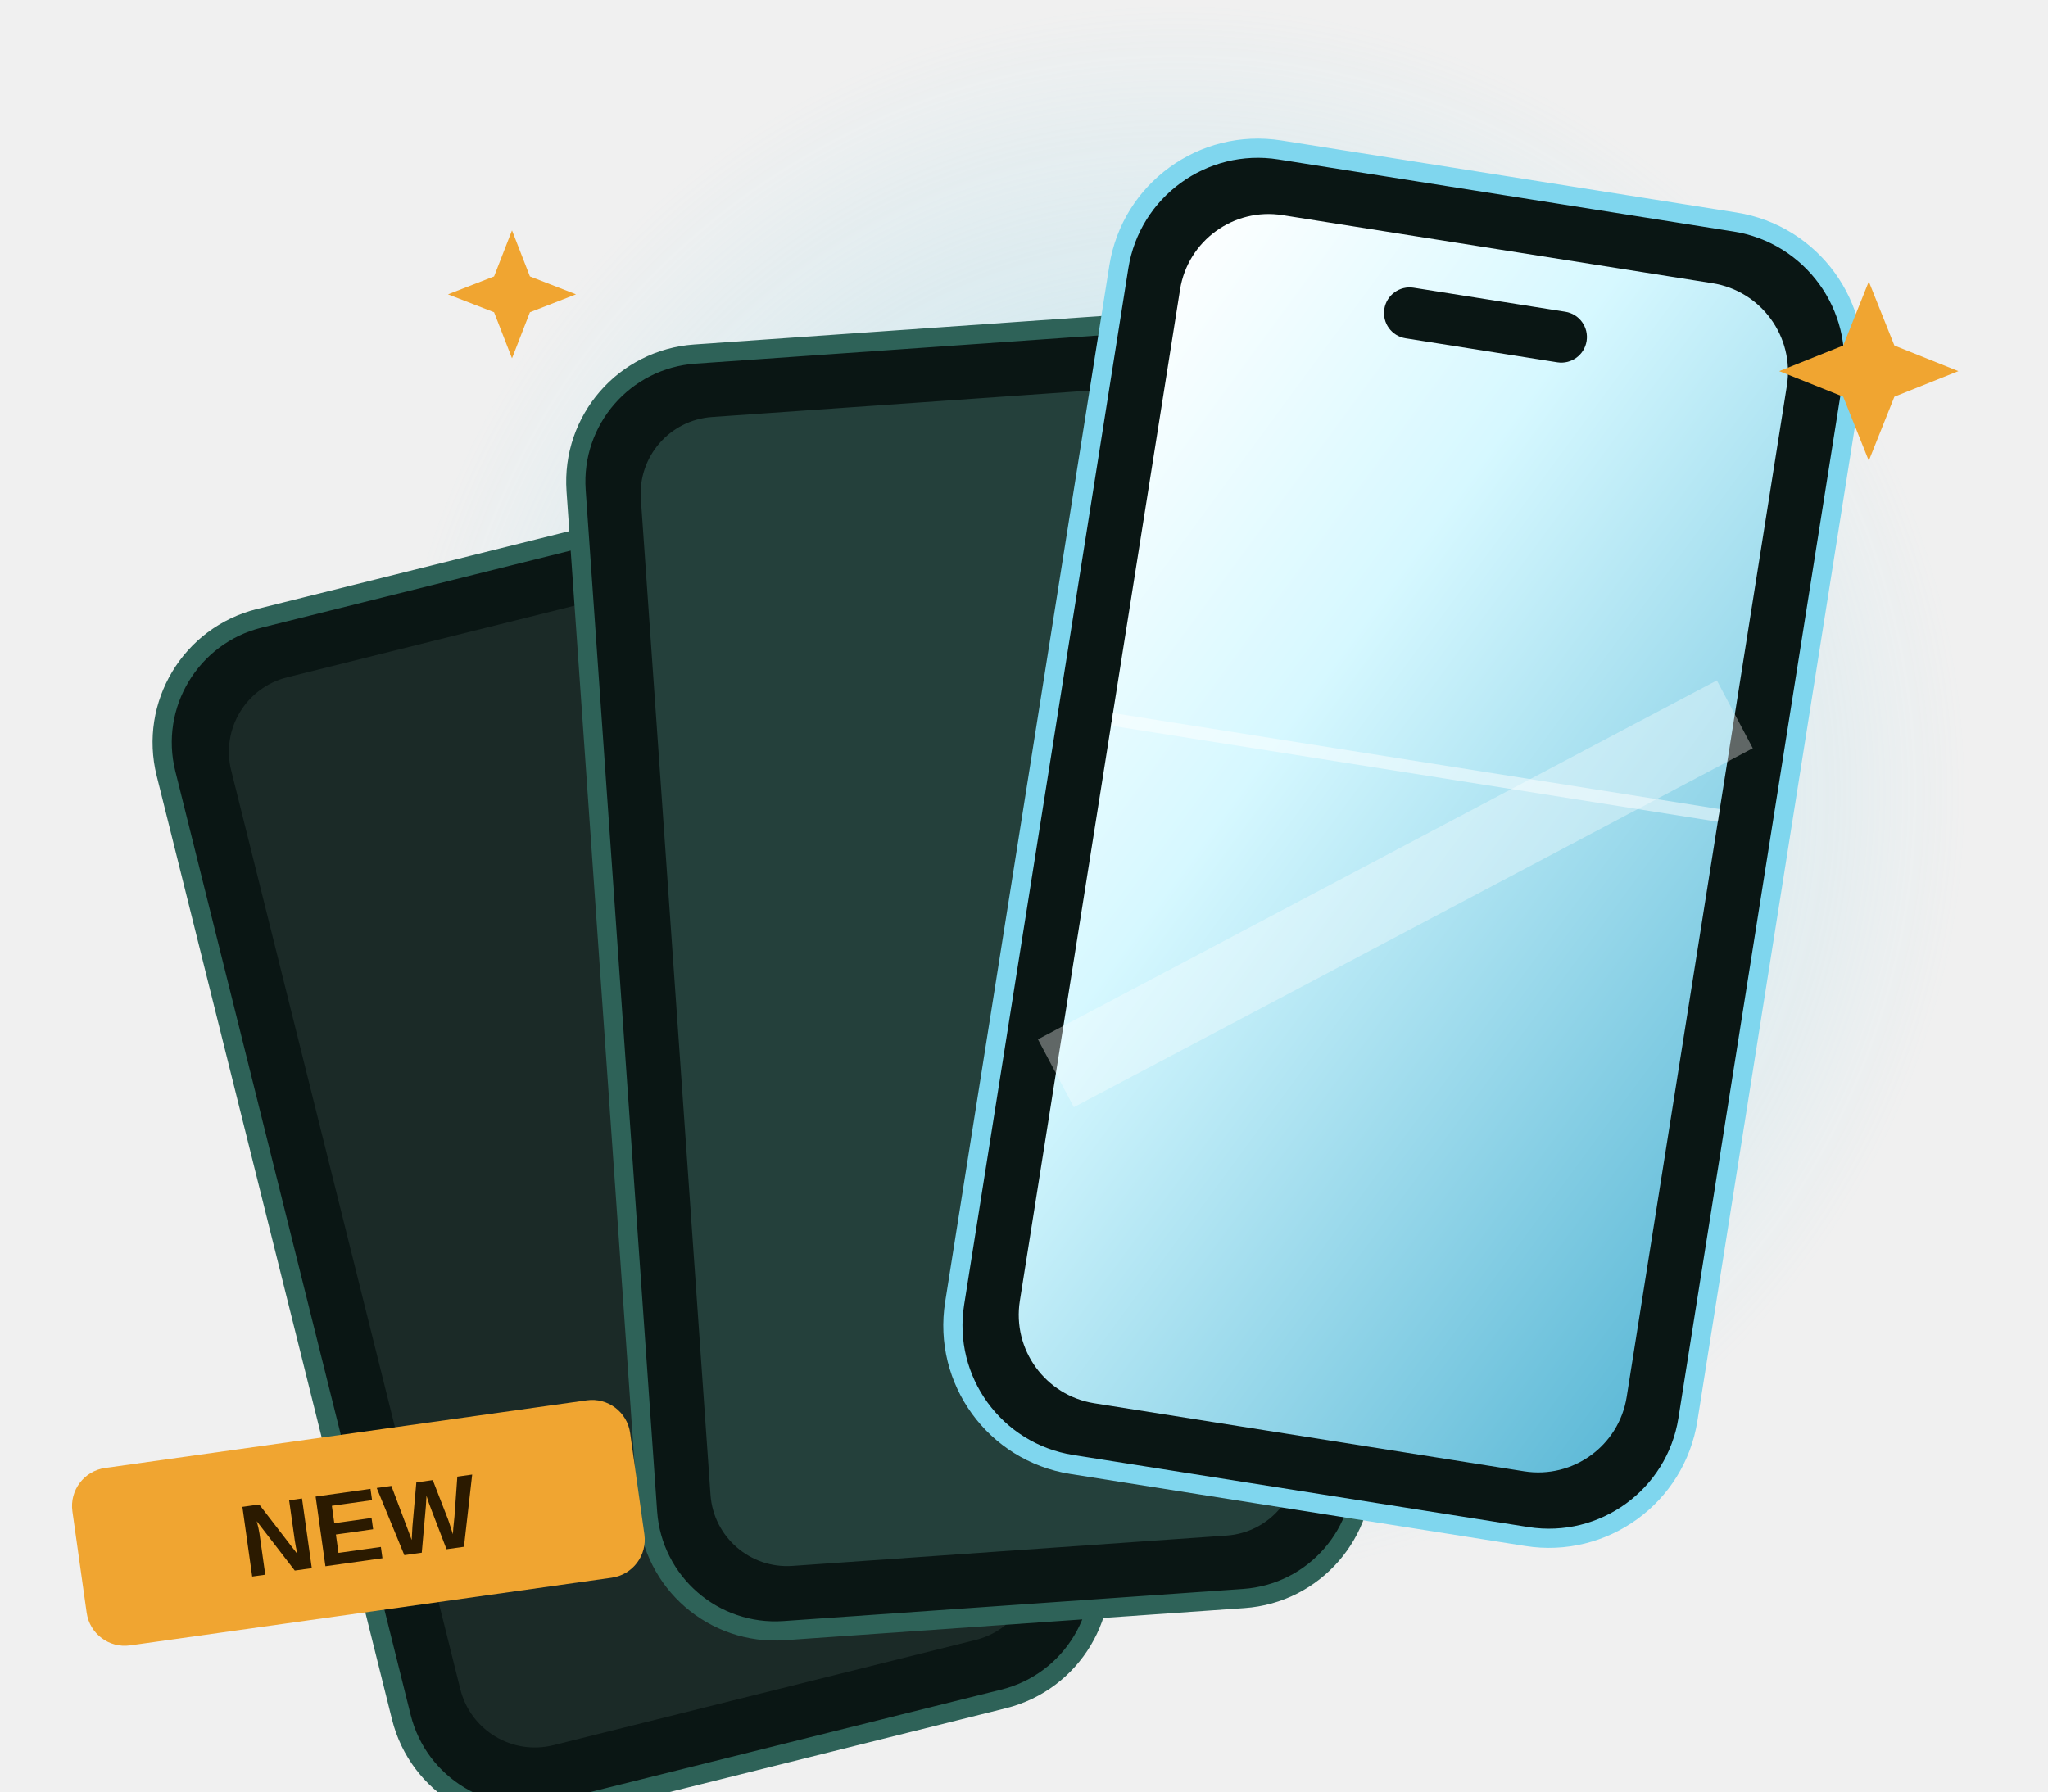
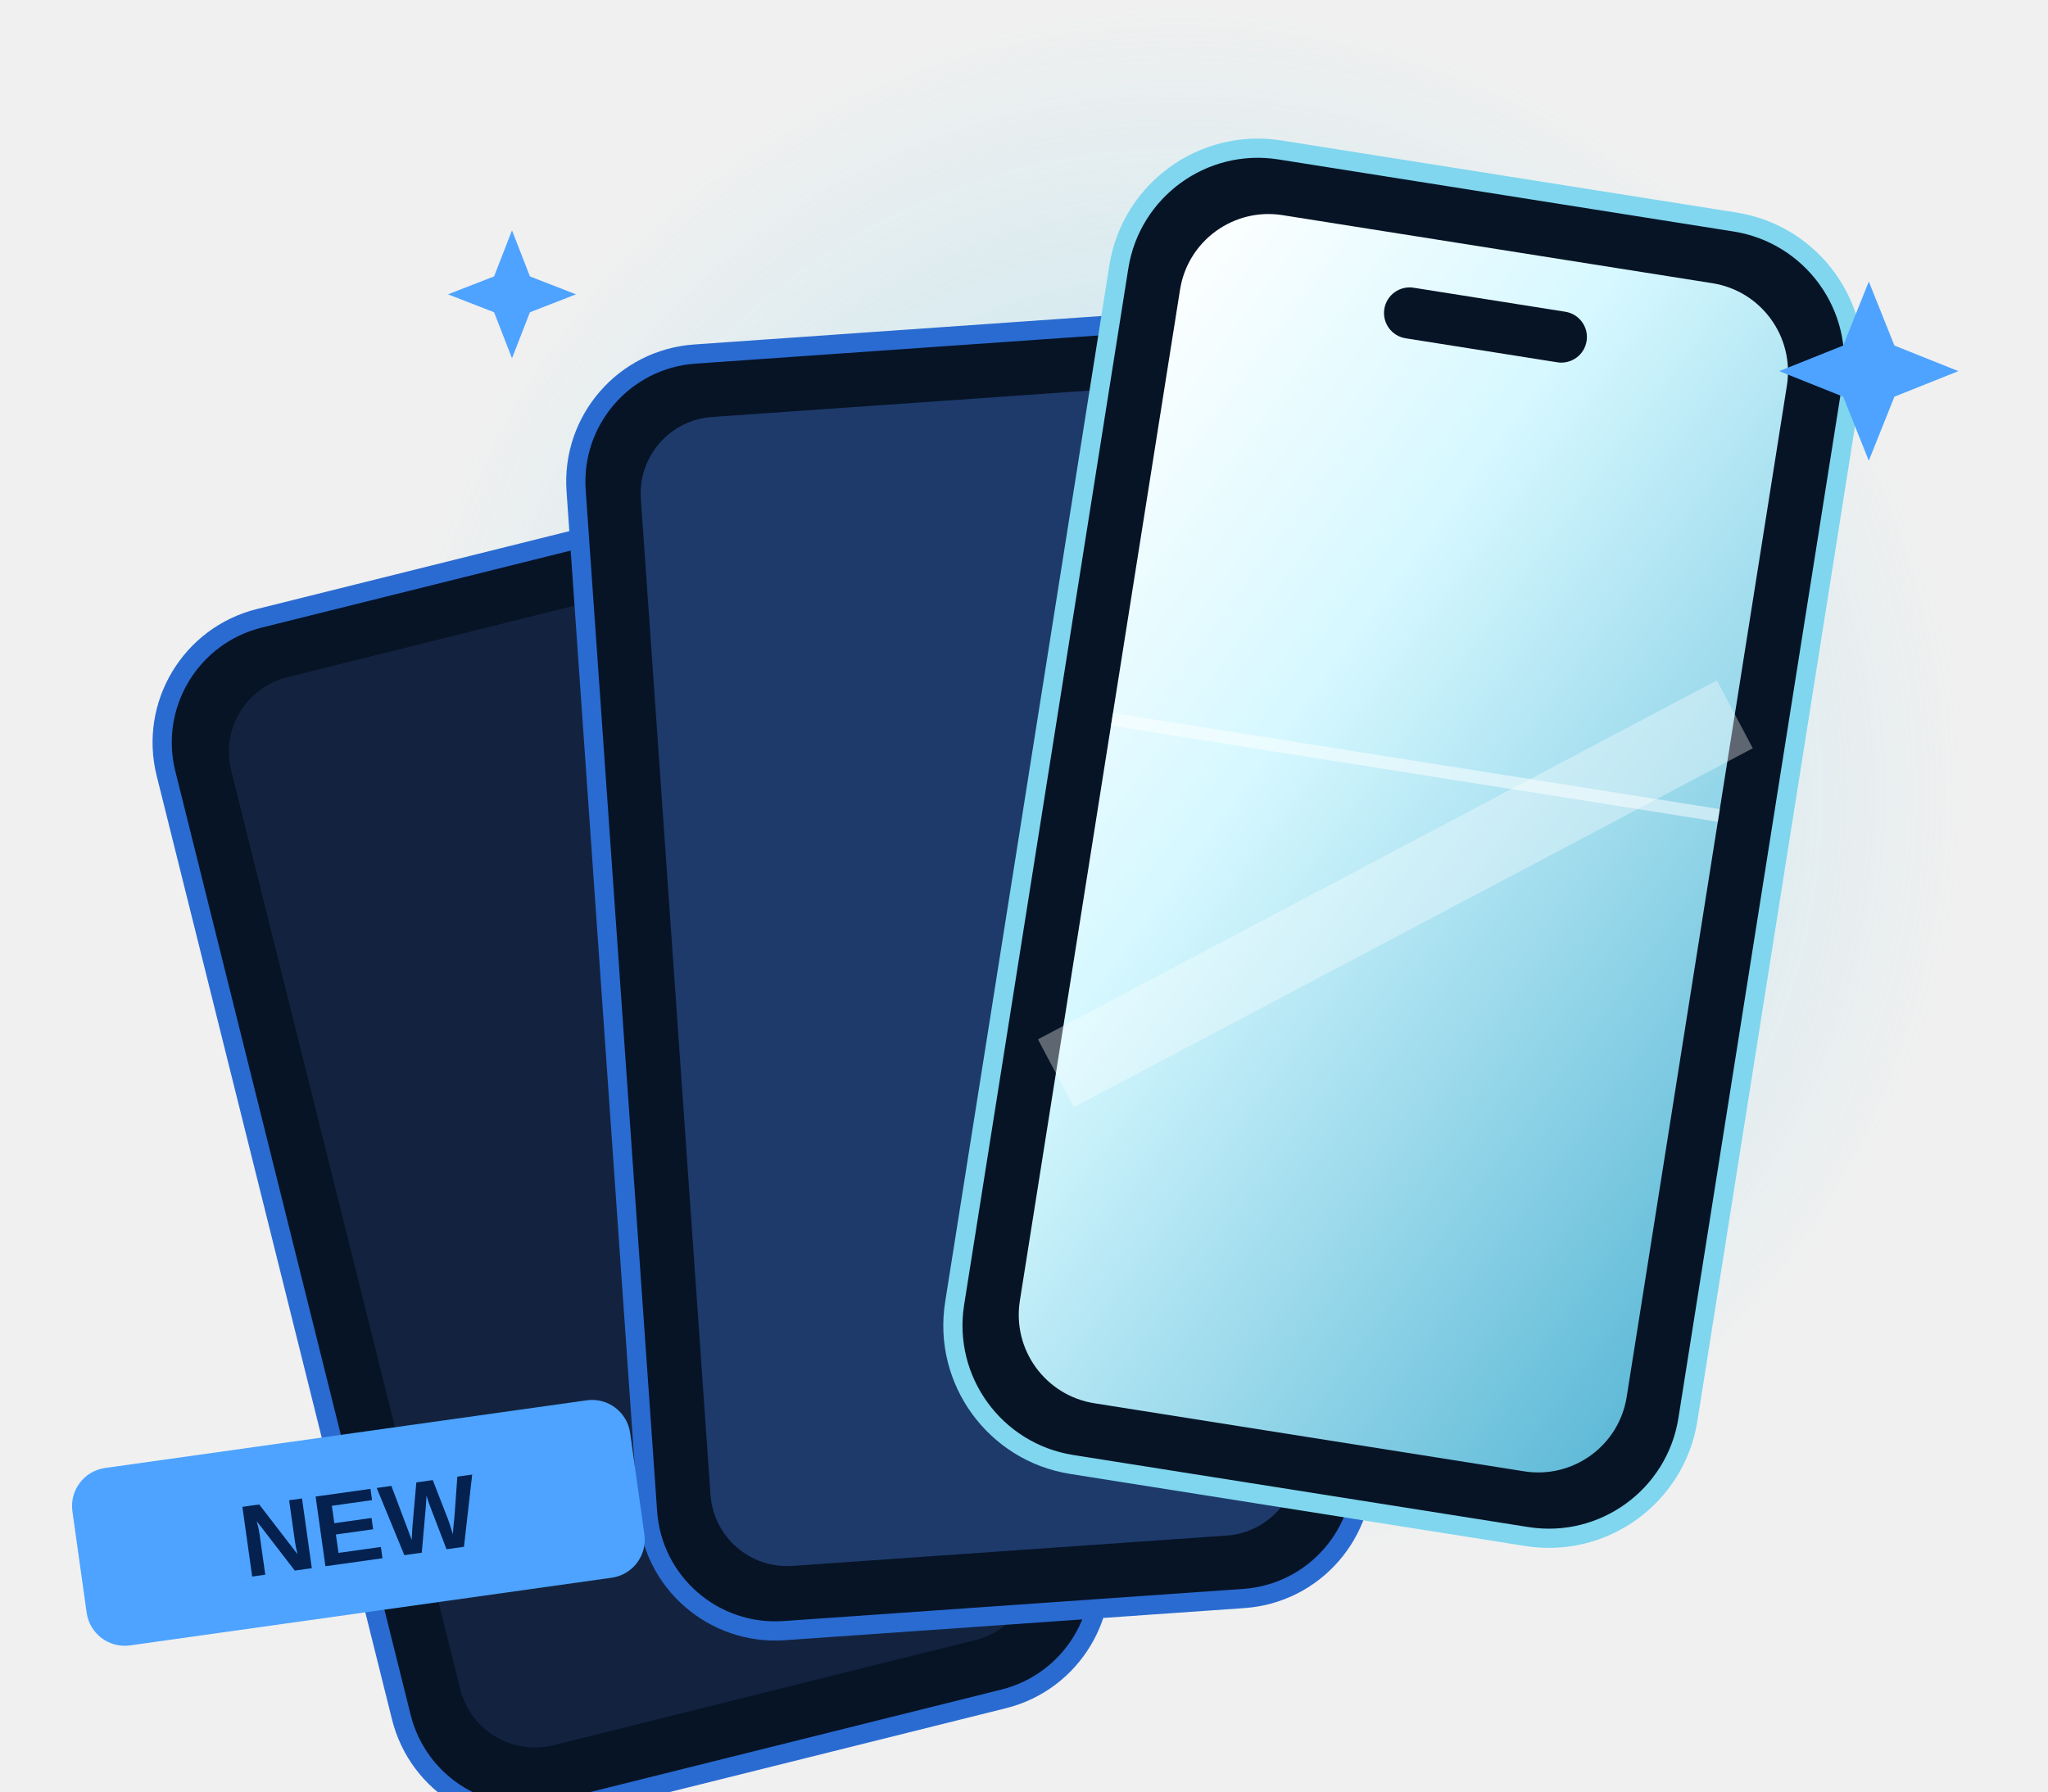
<svg xmlns="http://www.w3.org/2000/svg" viewBox="0 0 160 140" fill="none">
  <defs>
    <linearGradient id="s" x1="0" y1="0" x2="1" y2="1">
      <stop offset="0" stop-color="#FFFFFF" />
      <stop offset=".35" stop-color="#D6F8FF" />
      <stop offset="1" stop-color="#5BB8D6" />
    </linearGradient>
    <radialGradient id="g" cx=".5" cy=".5" r=".5">
      <stop offset="0" stop-color="#7FD6EE" stop-opacity=".55" />
      <stop offset="1" stop-color="#7FD6EE" stop-opacity="0" />
    </radialGradient>
  </defs>
  <circle cx="92" cy="62" r="62" fill="url(#g)" />
  <g transform="rotate(-14 60 92)">
-     <rect x="22" y="40" width="56" height="96" rx="10" fill="#0A1614" stroke="#2E6258" stroke-width="1.5" />
-     <rect x="27" y="45" width="46" height="86" rx="6" fill="#1B2A27" />
+     <rect x="22" y="40" width="56" height="96" rx="10" fill="#071426" stroke="#2A6BD1" stroke-width="1.5" />
+     <rect x="27" y="45" width="46" height="86" rx="6" fill="#13233F" />
  </g>
  <g transform="rotate(-4 80 80)">
-     <rect x="48" y="26" width="56" height="100" rx="10" fill="#0A1614" stroke="#2E6258" stroke-width="1.5" />
-     <rect x="53" y="31" width="46" height="90" rx="6" fill="#24403B" />
+     <rect x="48" y="26" width="56" height="100" rx="10" fill="#071426" stroke="#2A6BD1" stroke-width="1.5" />
+     <rect x="53" y="31" width="46" height="90" rx="6" fill="#1D3A6B" />
  </g>
  <g transform="rotate(9 110 70)">
-     <rect x="80" y="14" width="58" height="104" rx="11" fill="#0A1614" stroke="#7FD6EE" stroke-width="1.5" />
+     <rect x="80" y="14" width="58" height="104" rx="11" fill="#071426" stroke="#7FD6EE" stroke-width="1.5" />
    <rect x="85" y="19" width="48" height="94" rx="7" fill="url(#s)" />
-     <rect x="101" y="23" width="16" height="4" rx="2" fill="#0A1614" />
+     <rect x="101" y="23" width="16" height="4" rx="2" fill="#071426" />
    <path d="M85 60h48" stroke="#fff" stroke-opacity=".5" />
    <path d="M85 88 133 52" stroke="#fff" stroke-opacity=".35" stroke-width="6" />
  </g>
-   <rect x="6" y="112" width="44" height="14" rx="3" fill="#F0A531" transform="rotate(-8 28 119)" />
-   <text x="28" y="122" transform="rotate(-8 28 119)" font-family="Unbounded,Arial,sans-serif" font-size="8" font-weight="800" fill="#2B1A00" text-anchor="middle">NEW</text>
-   <g fill="#F0A531">
+   <rect x="6" y="112" width="44" height="14" rx="3" fill="#4DA3FF" transform="rotate(-8 28 119)" />
+   <text x="28" y="122" transform="rotate(-8 28 119)" font-family="Unbounded,Arial,sans-serif" font-size="8" font-weight="800" fill="#04214F" text-anchor="middle">NEW</text>
+   <g fill="#4DA3FF">
    <path d="M146 22l2 5 5 2-5 2-2 5-2-5-5-2 5-2z" />
    <path d="M40 18l1.4 3.6 3.6 1.4-3.6 1.4L40 28l-1.4-3.6L35 23l3.6-1.4z" />
  </g>
</svg>
